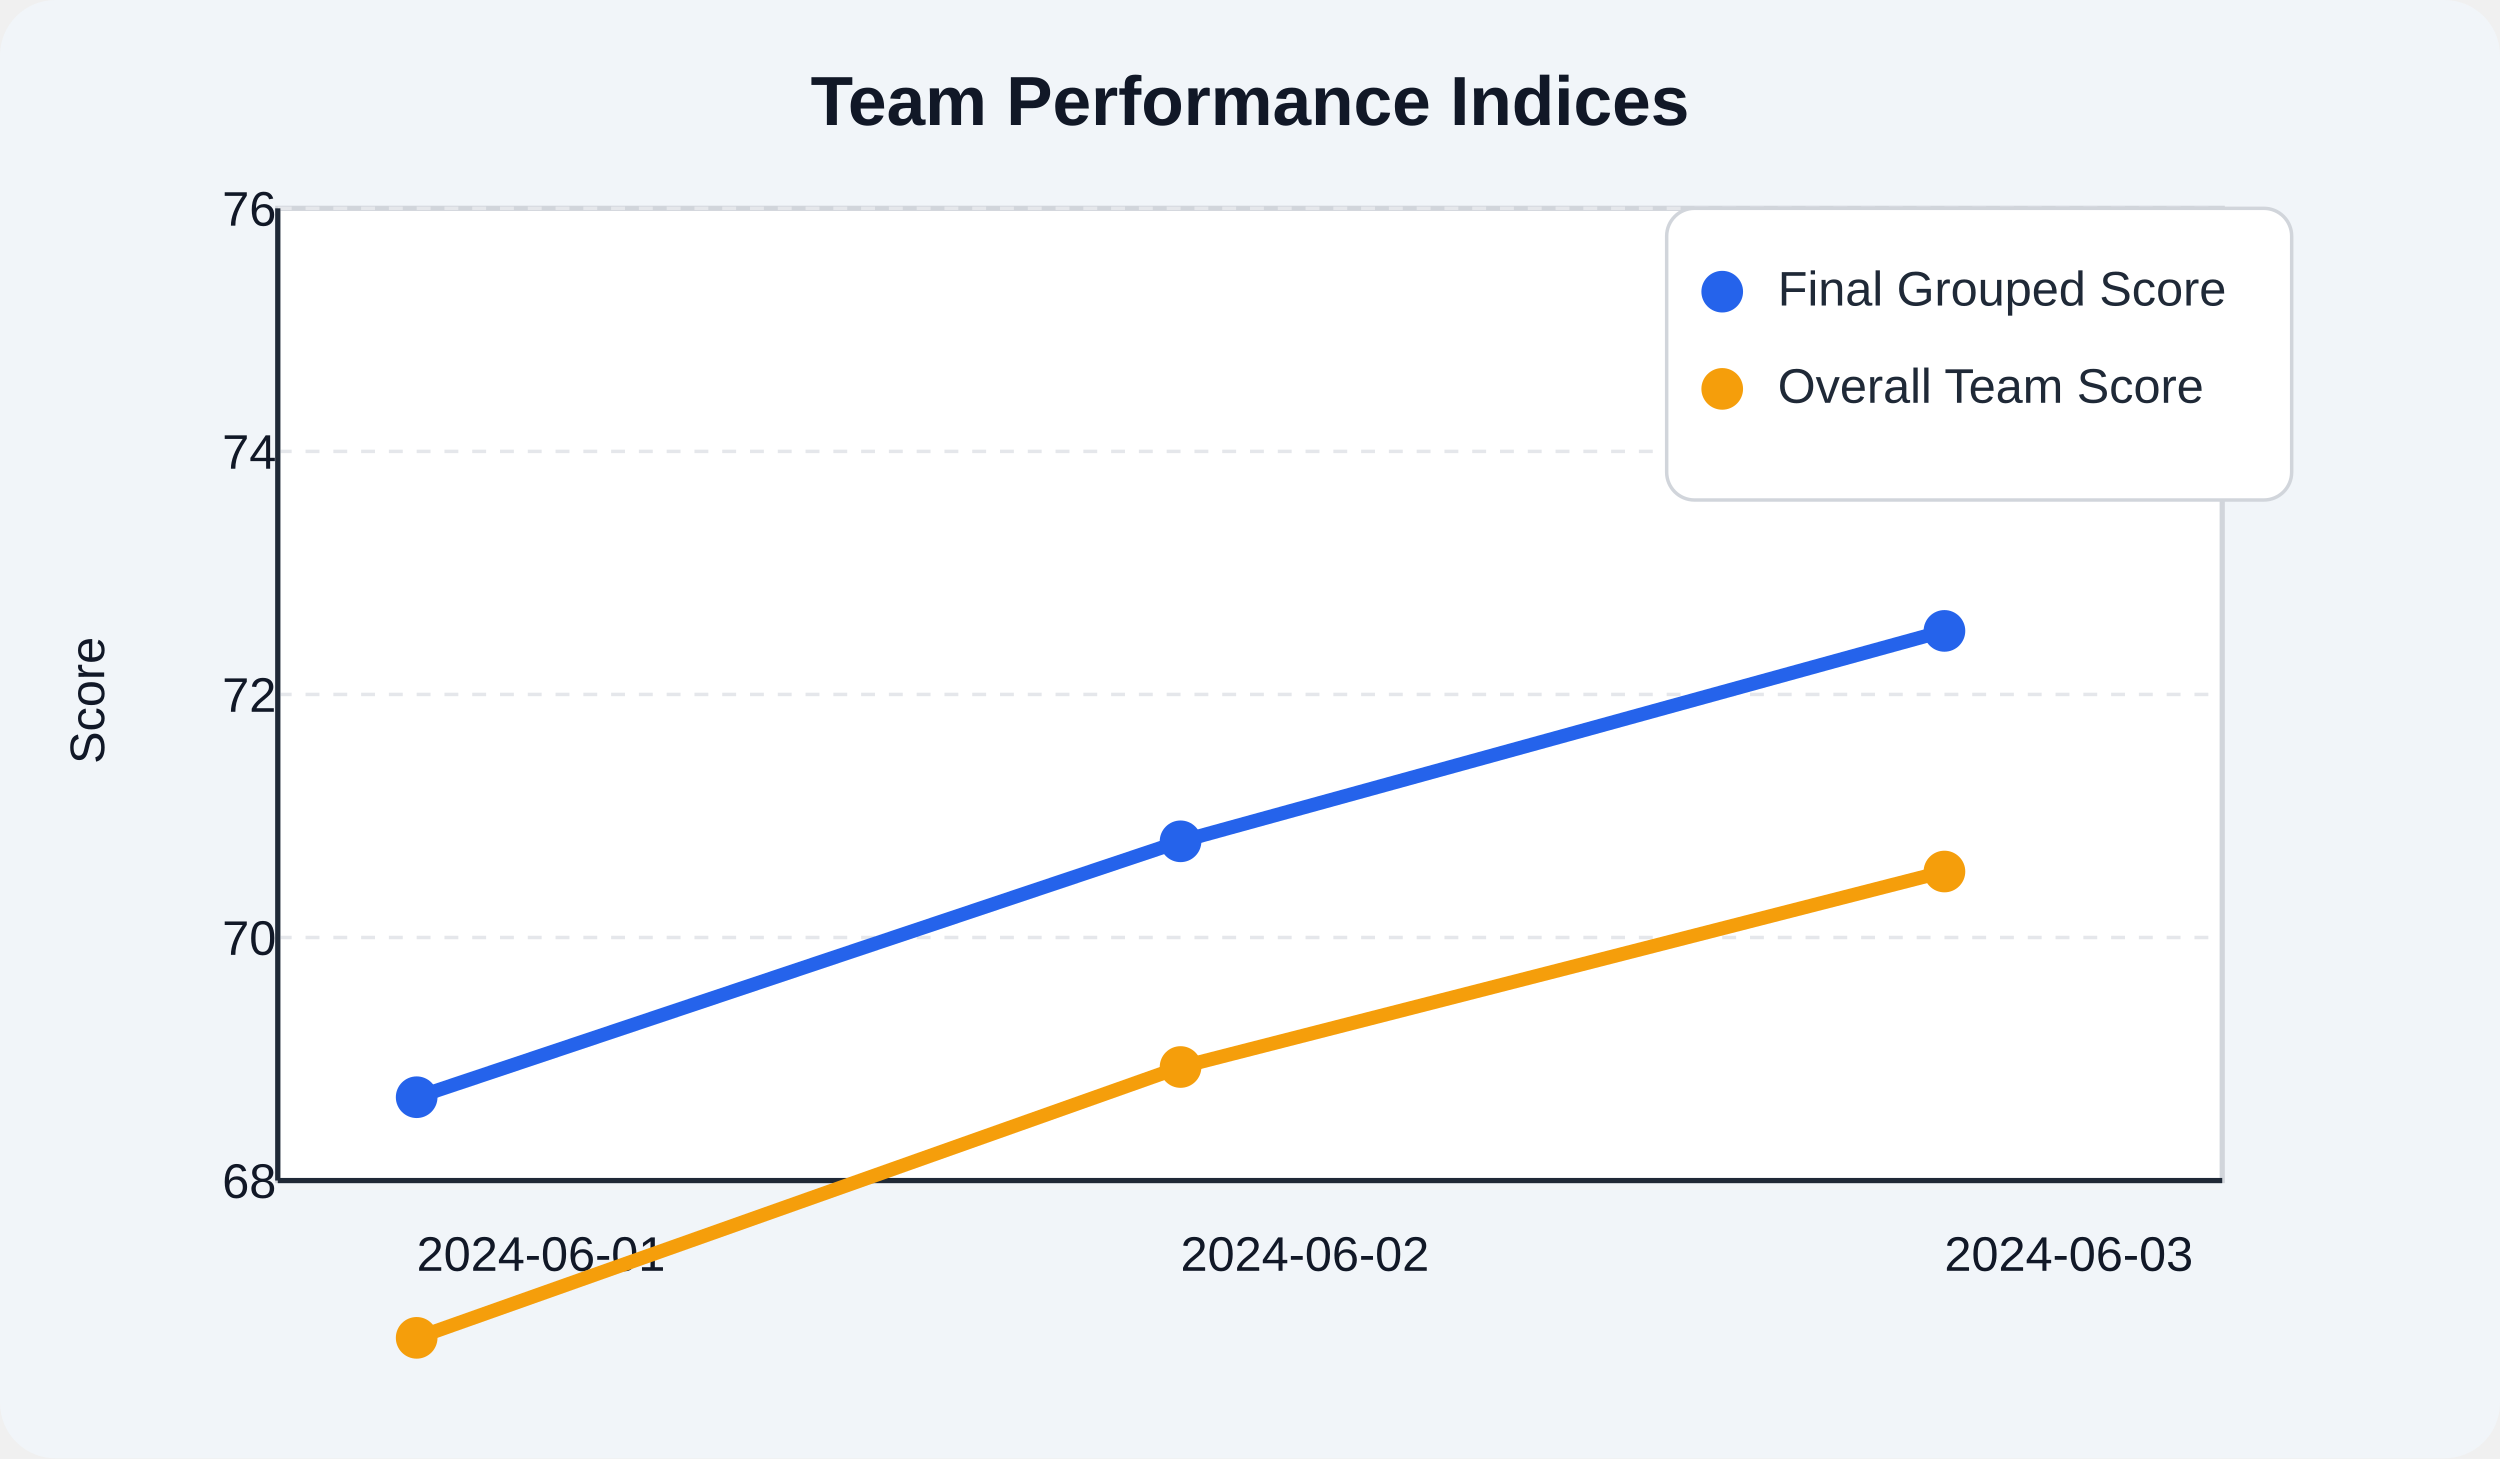
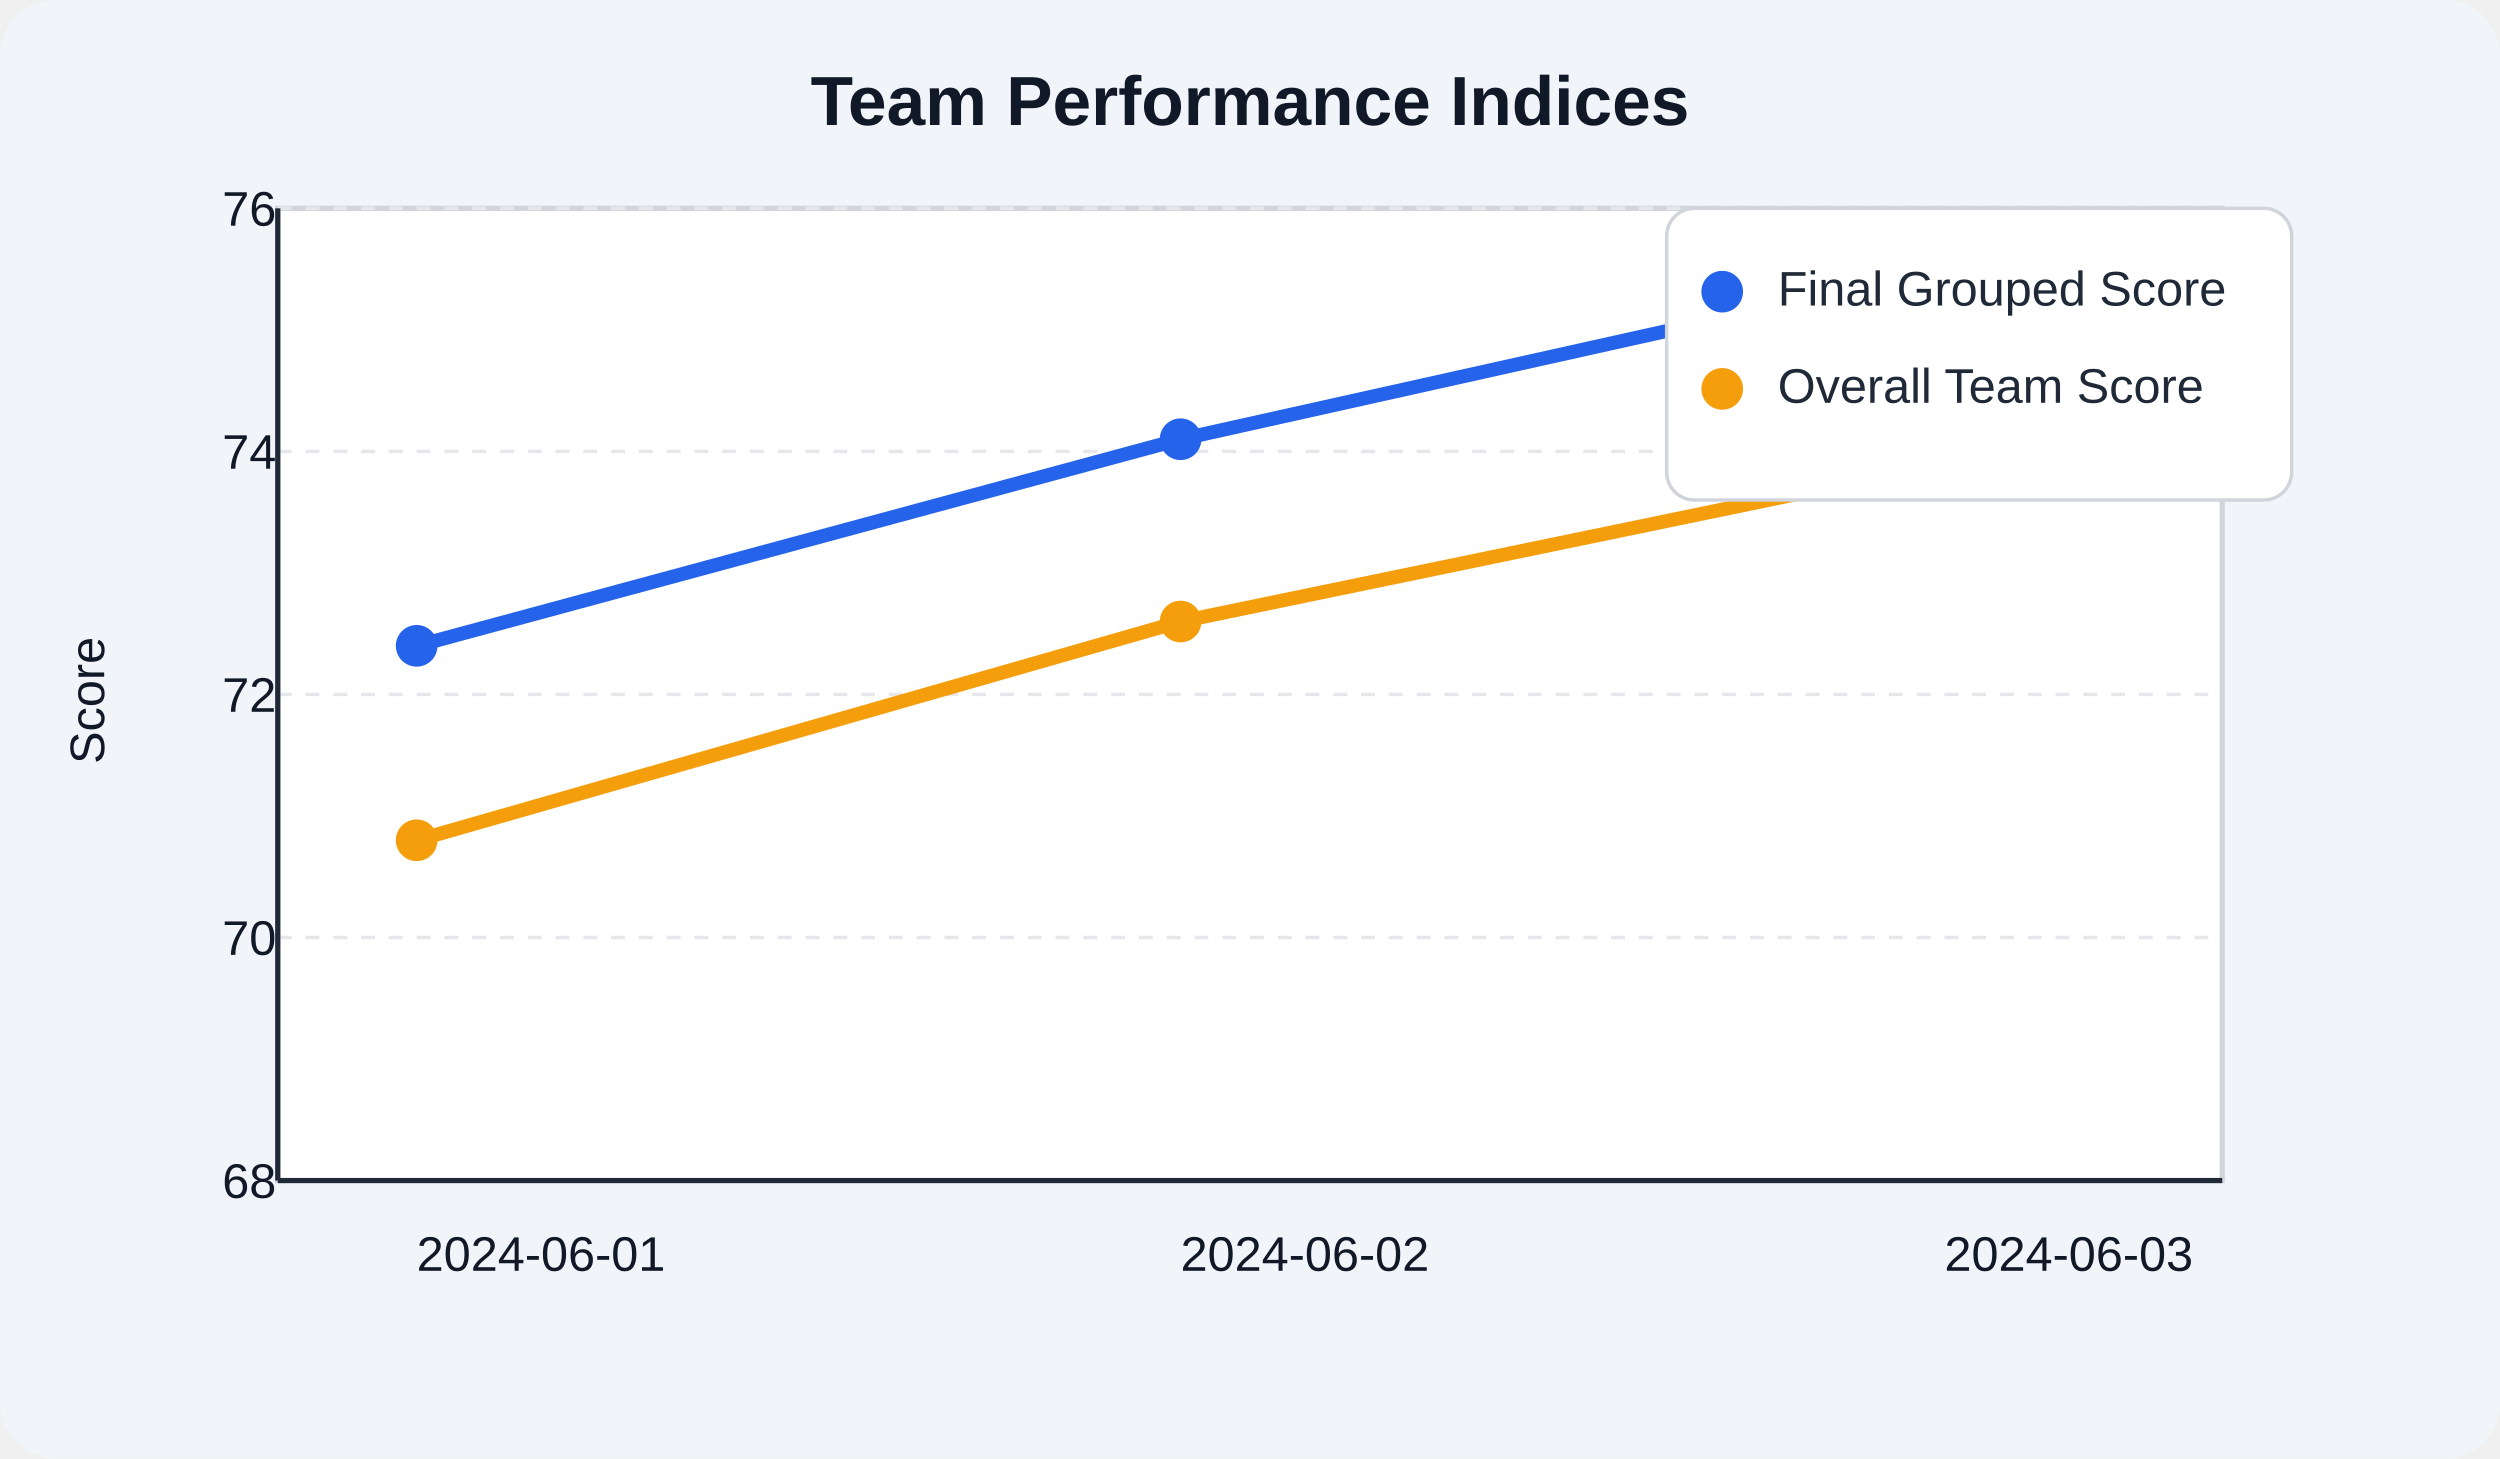
<svg xmlns="http://www.w3.org/2000/svg" width="720" height="420" viewBox="0 0 720 420" font-family="Arial, sans-serif">
  <defs>
    <style>
      .axis { stroke: #1f2937; stroke-width: 1.5; }
      .grid { stroke: #e5e7eb; stroke-width: 1; stroke-dasharray: 4 4; }
      .label { fill: #111827; font-size: 14px; }
      .title { fill: #111827; font-size: 20px; font-weight: 600; }
      .legend { fill: #1f2937; font-size: 14px; }
    </style>
  </defs>
  <rect x="0" y="0" width="720" height="420" rx="16" fill="#f1f5f9" />
  <text x="360" y="36" text-anchor="middle" class="title">Team Performance Indices</text>
  <g transform="translate(80, 60)">
    <rect x="0" y="0" width="560" height="280" fill="#ffffff" stroke="#d1d5db" stroke-width="1.5" />
    <g class="grid">
      <line x1="0" y1="0" x2="560" y2="0" />
      <line x1="0" y1="70" x2="560" y2="70" />
      <line x1="0" y1="140" x2="560" y2="140" />
      <line x1="0" y1="210" x2="560" y2="210" />
      <line x1="0" y1="280" x2="560" y2="280" />
    </g>
    <g class="axis">
      <line x1="0" y1="0" x2="0" y2="280" />
      <line x1="0" y1="280" x2="560" y2="280" />
    </g>
    <g class="label">
      <text x="-16" y="5">76</text>
      <text x="-16" y="75">74</text>
      <text x="-16" y="145">72</text>
      <text x="-16" y="215">70</text>
      <text x="-16" y="285">68</text>
      <text transform="rotate(-90)" x="-160" y="-50">Score</text>
    </g>
    <g class="label">
      <text x="40" y="306">2024-06-01</text>
      <text x="260" y="306">2024-06-02</text>
      <text x="480" y="306">2024-06-03</text>
    </g>
-     <polyline fill="none" stroke="#2563eb" stroke-width="4" points="40,256.0 260,182.3 480,121.7" />
-     <circle cx="40" cy="256.0" r="6" fill="#2563eb" />
-     <circle cx="260" cy="182.3" r="6" fill="#2563eb" />
-     <circle cx="480" cy="121.7" r="6" fill="#2563eb" />
-     <polyline fill="none" stroke="#f59e0b" stroke-width="4" points="40,325.3 260,247.3 480,191.0" />
-     <circle cx="40" cy="325.3" r="6" fill="#f59e0b" />
-     <circle cx="260" cy="247.3" r="6" fill="#f59e0b" />
-     <circle cx="480" cy="191.0" r="6" fill="#f59e0b" />
+     <polyline fill="none" stroke="#2563eb" stroke-width="4" points="40,126 260,66.5 480,17.5" />
+     <circle cx="40" cy="126" r="6" fill="#2563eb" />
+     <circle cx="260" cy="66.5" r="6" fill="#2563eb" />
+     <circle cx="480" cy="17.5" r="6" fill="#2563eb" />
+     <polyline fill="none" stroke="#f59e0b" stroke-width="4" points="40,182 260,119 480,73.5" />
+     <circle cx="40" cy="182" r="6" fill="#f59e0b" />
+     <circle cx="260" cy="119" r="6" fill="#f59e0b" />
+     <circle cx="480" cy="73.5" r="6" fill="#f59e0b" />
  </g>
  <g class="legend">
    <rect x="480" y="60" width="180" height="84" rx="8" fill="#ffffff" stroke="#d1d5db" />
    <g transform="translate(496, 84)">
      <circle cx="0" cy="0" r="6" fill="#2563eb" />
      <text x="16" y="4">Final Grouped Score</text>
    </g>
    <g transform="translate(496, 112)">
      <circle cx="0" cy="0" r="6" fill="#f59e0b" />
      <text x="16" y="4">Overall Team Score</text>
    </g>
  </g>
</svg>
